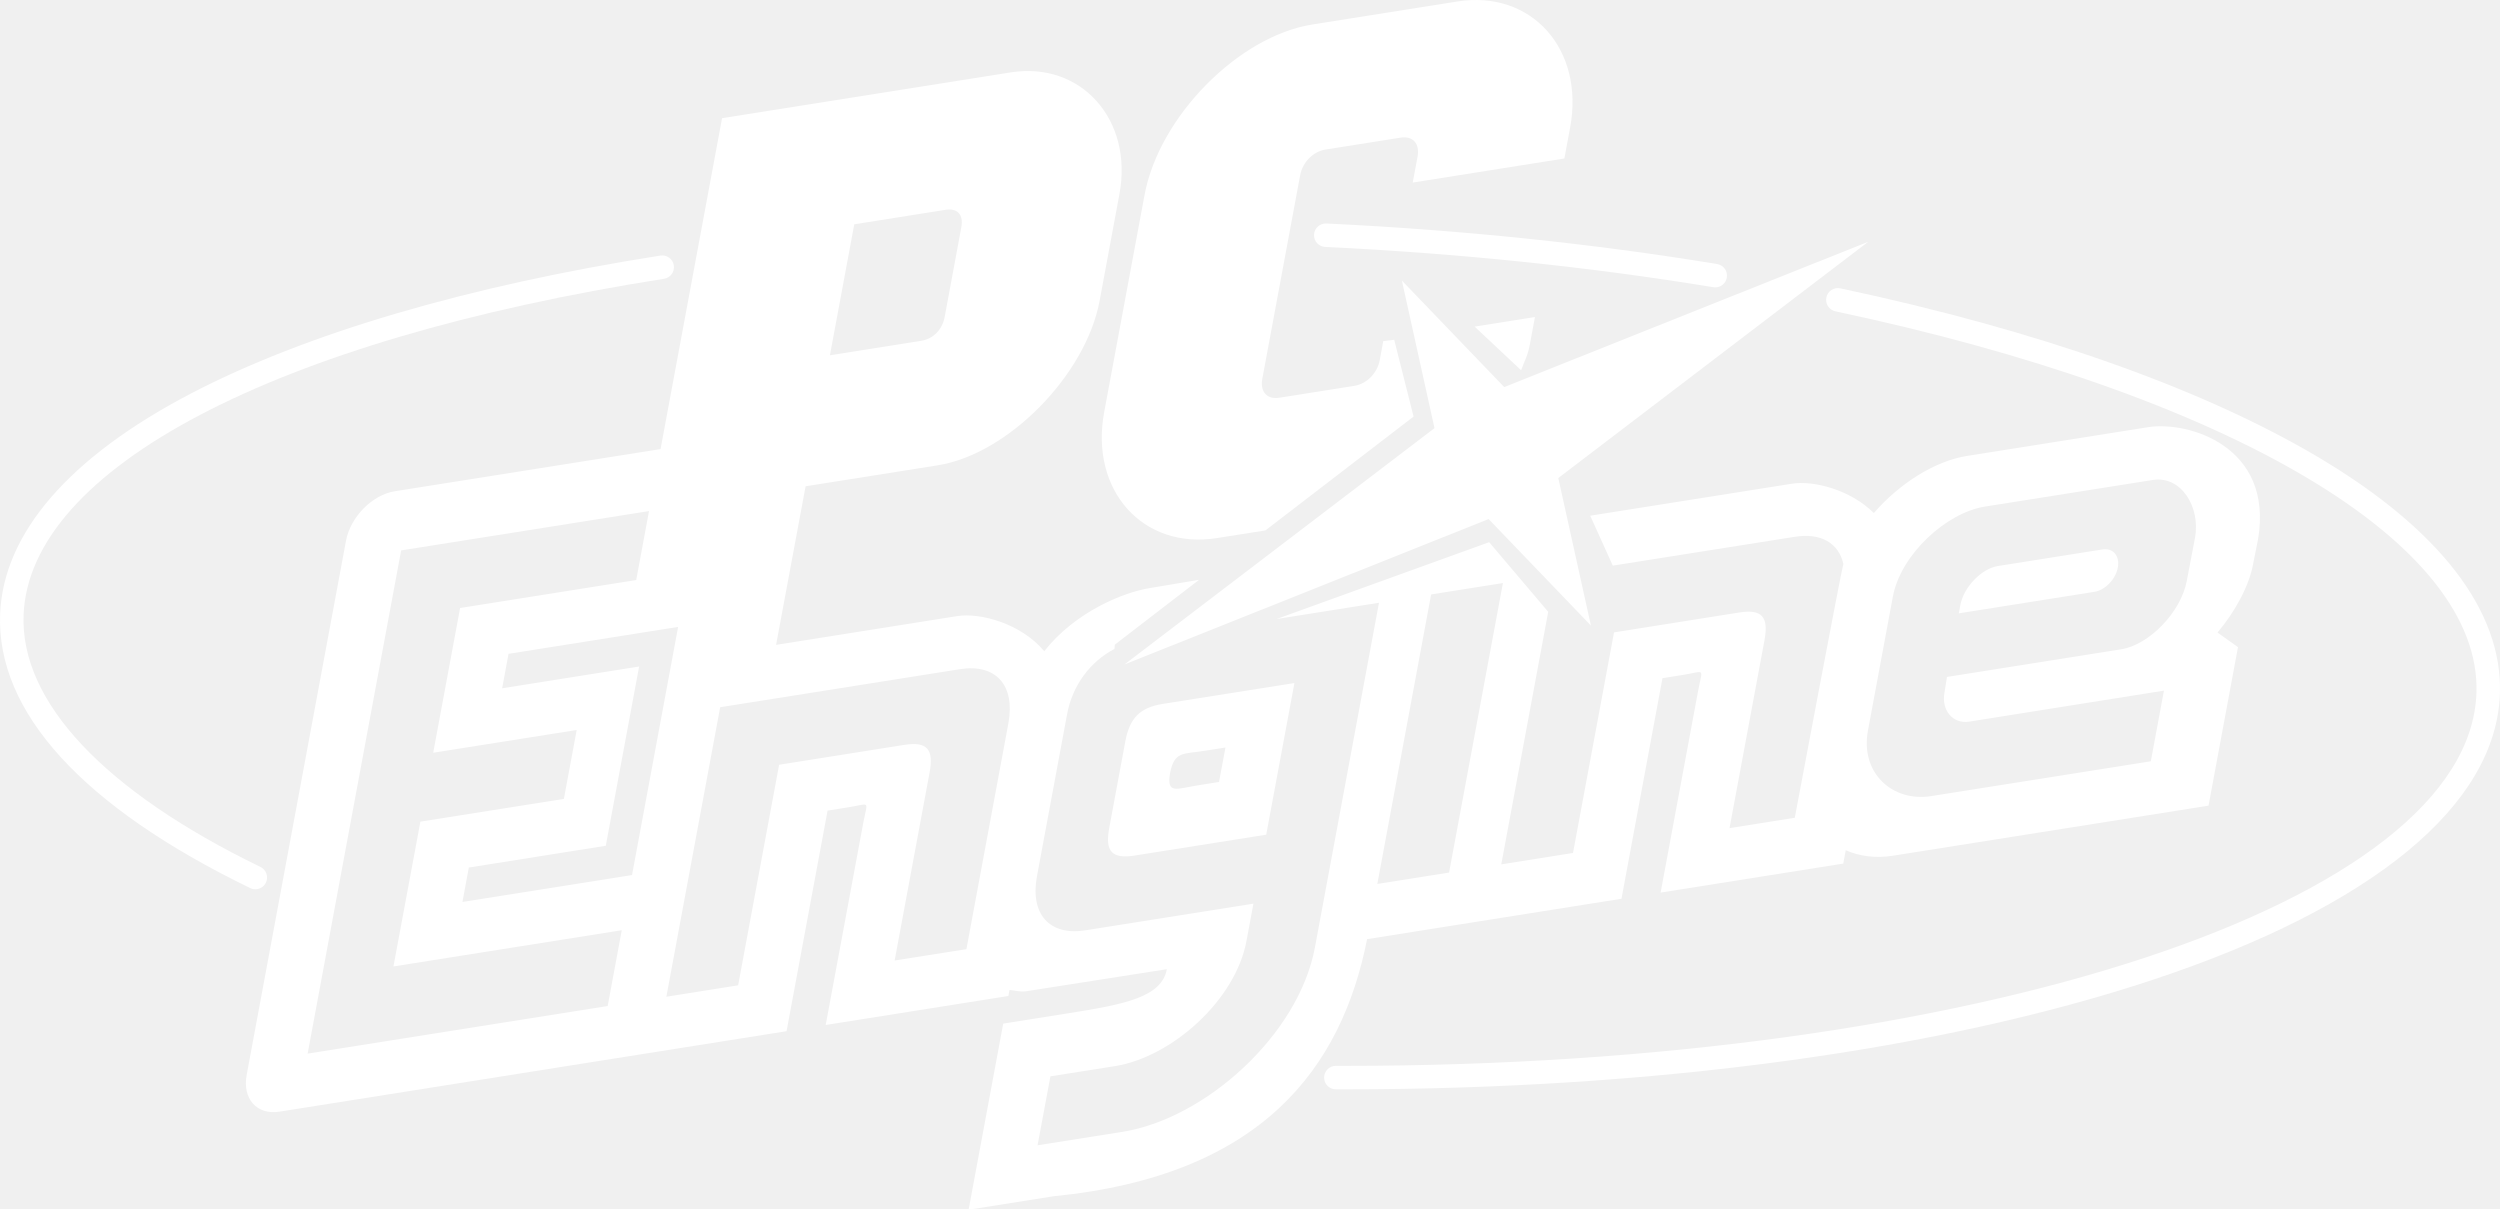
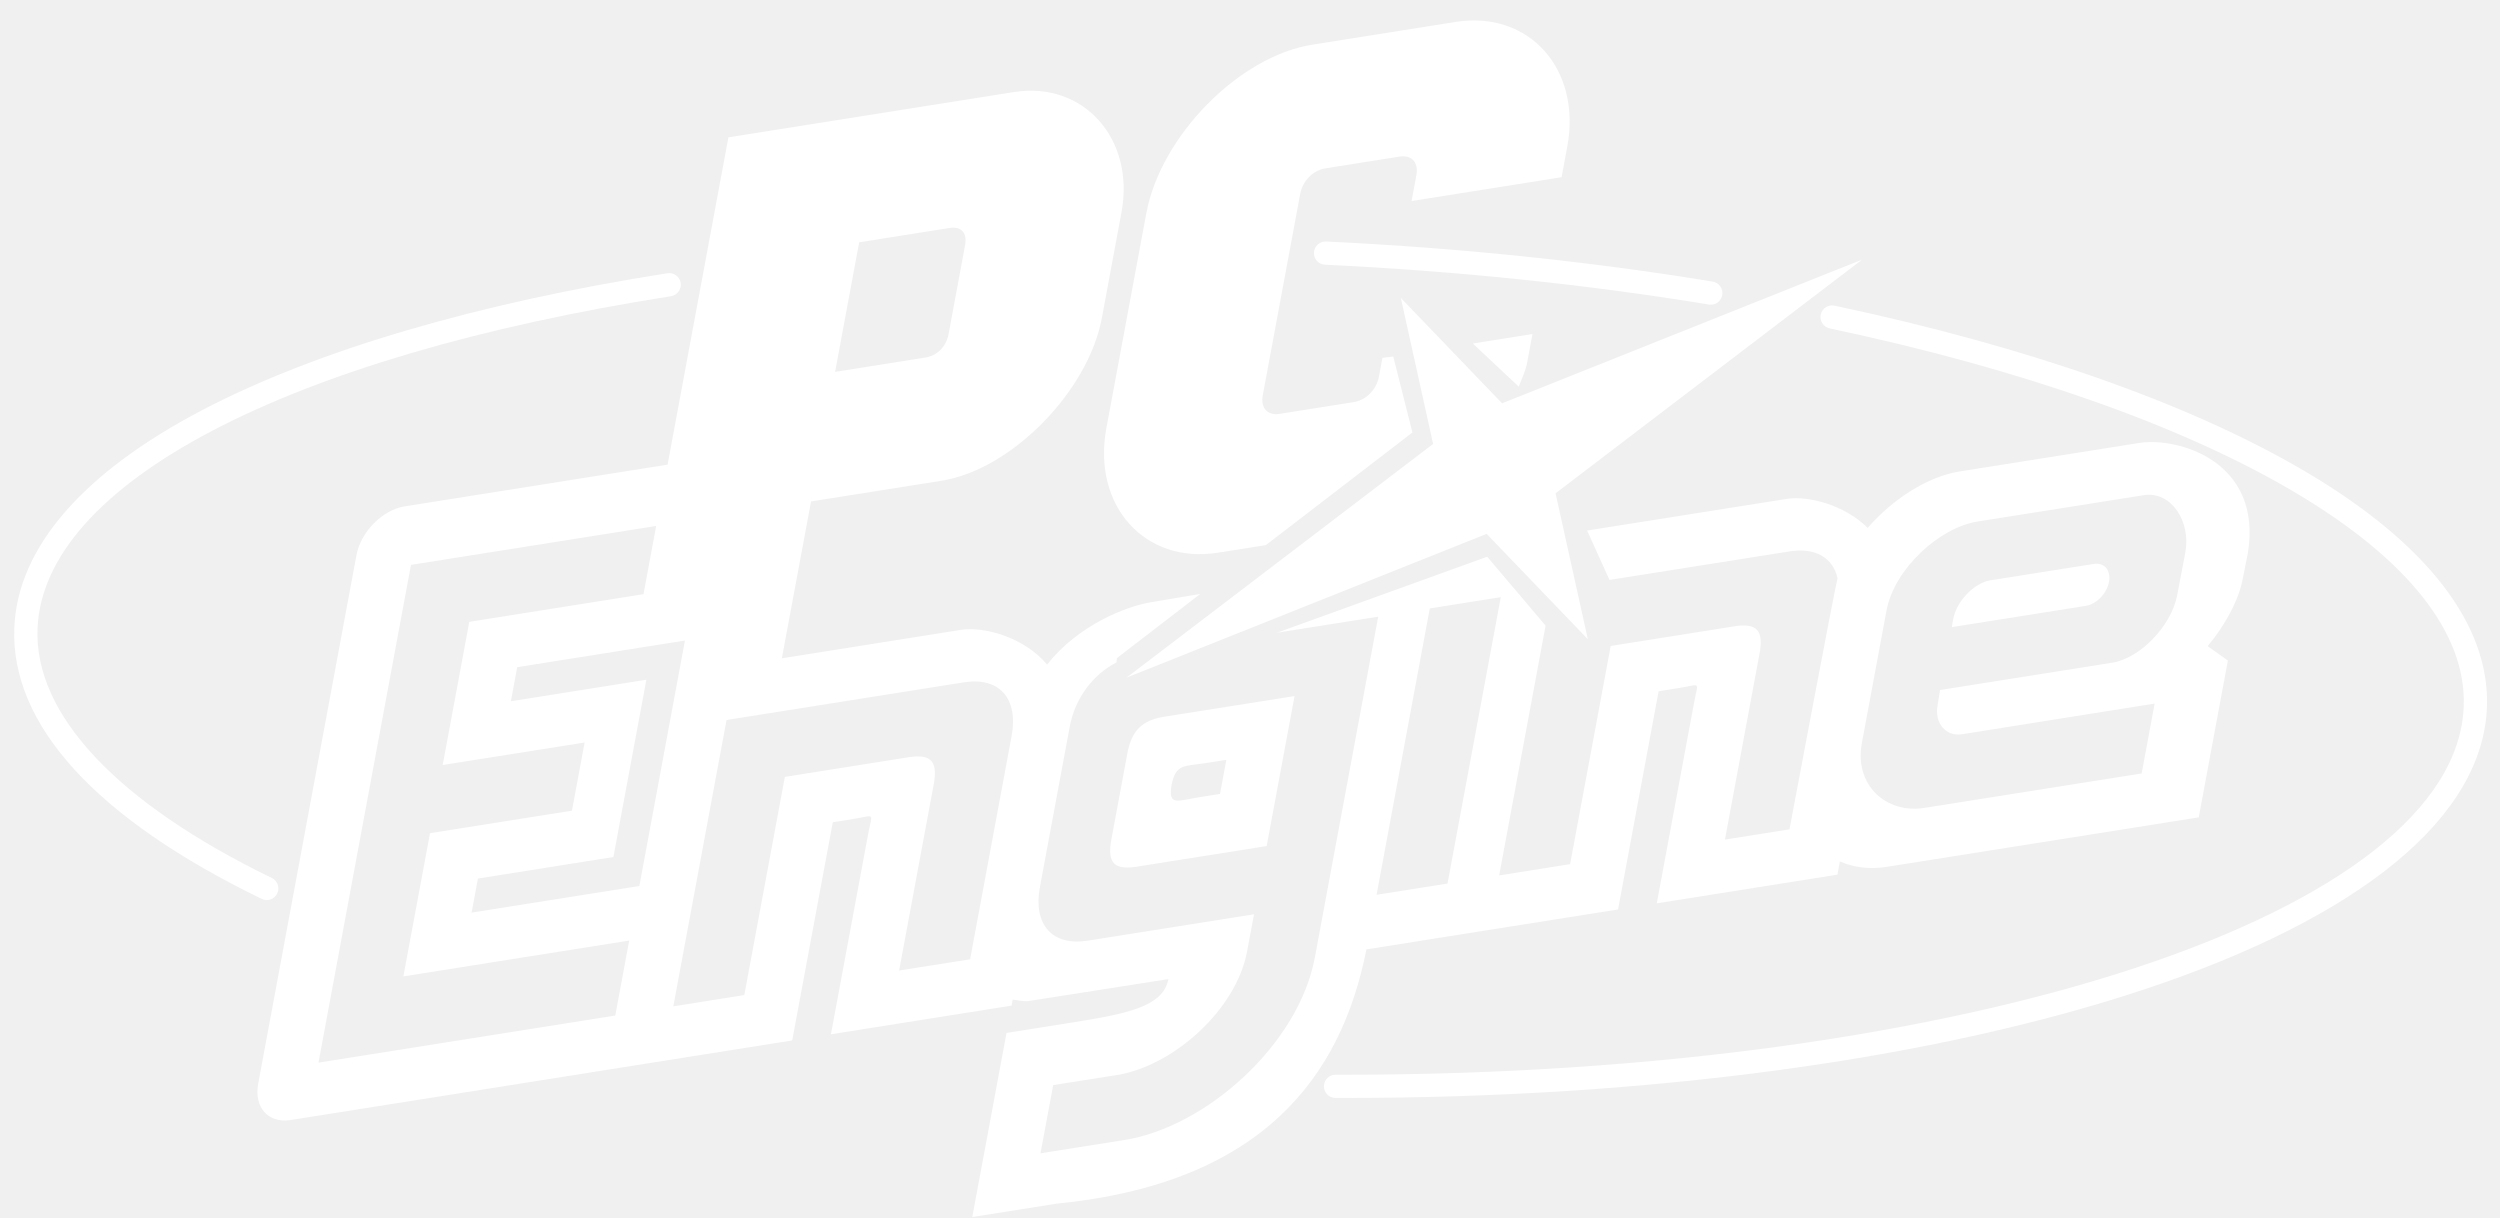
- <svg xmlns="http://www.w3.org/2000/svg" viewBox="0 0 600 290" version="1.1">
-   <g id="surface1">
-     <path d="M 61.278 213.427 C 60.863 213.427 60.445 213.333 60.048 213.138 C 19.855 193.631 -0.899 170.889 0.03 147.367 C 0.785 128.005 16.586 109.725 45.726 94.495 C 73.371 80.05 112.366 68.585 158.495 61.337 C 160.035 61.097 161.476 62.149 161.716 63.686 C 161.96 65.223 160.907 66.664 159.37 66.907 C 65.927 81.581 7.031 112.498 5.663 147.592 C 4.839 168.398 25.028 189.878 62.511 208.07 C 63.909 208.75 64.493 210.431 63.813 211.839 C 63.326 212.84 62.321 213.427 61.278 213.427 Z" id="path7" style="fill-opacity: 1; fill: rgb(255, 255, 255);" />
-     <path d="M 411.664 68.967 C 411.511 68.967 411.357 68.955 411.201 68.931 C 381.508 64.056 350.169 60.802 318.046 59.265 C 316.488 59.193 315.288 57.873 315.364 56.315 C 315.439 54.763 316.783 53.575 318.314 53.638 C 350.654 55.184 382.214 58.459 412.118 63.37 C 413.652 63.62 414.695 65.07 414.44 66.606 C 414.211 67.99 413.02 68.967 411.664 68.967 Z" id="path11" style="fill-opacity: 1; fill: rgb(255, 255, 255);" />
-     <path d="M 322.955 261.439 C 322.167 261.439 321.385 261.439 320.594 261.435 C 319.036 261.432 317.785 260.169 317.788 258.611 C 317.794 257.057 319.048 255.802 320.603 255.802 C 320.606 255.802 320.609 255.802 320.615 255.802 C 321.388 255.805 322.179 255.805 322.958 255.805 C 473.772 255.808 592.779 216.606 594.349 166.224 C 594.899 148.591 580.737 130.705 553.383 114.501 C 526.148 98.36 487.11 84.603 440.503 74.718 C 438.981 74.396 438.01 72.898 438.328 71.376 C 438.65 69.855 440.151 68.886 441.673 69.205 C 488.873 79.217 528.496 93.202 556.256 109.653 C 585.48 126.97 600.601 146.594 599.982 166.398 C 599.149 193.192 569.549 217.616 516.641 235.162 C 465.483 252.124 396.78 261.439 322.955 261.439 Z" id="path15" style="fill-opacity: 1; fill: rgb(255, 255, 255);" />
-     <polygon points="373.989 114.726 448.389 58.014 361.006 92.895 336.449 67.334 344.278 102.754 269.881 159.463 357.267 124.573 381.82 150.134" id="polygon17" style="fill-opacity: 1; fill: rgb(255, 255, 255);" />
-     <path d="M 280.816 185.52 C 281.884 180.269 283.83 181.033 289.153 180.185 L 294.11 179.406 L 292.567 187.67 L 287.61 188.461 C 282.287 189.307 279.941 190.729 280.816 185.52 Z M 270.071 177.953 L 266.215 198.705 C 265.159 204.371 266.871 206.194 272.323 205.331 L 303.893 200.323 L 310.66 163.932 L 279.087 168.934 C 273.635 169.797 271.117 172.29 270.071 177.953 Z M 470.485 145.199 L 470.115 147.204 L 502.68 142.035 C 505.251 141.623 507.754 139.024 508.28 136.215 C 508.794 133.406 507.14 131.46 504.569 131.872 L 496.205 133.193 L 482.861 135.316 L 479.48 135.845 C 475.567 136.471 471.276 140.931 470.485 145.199 Z M 242.008 239.039 L 242.272 237.592 C 243.391 237.676 244.892 238.109 246.203 237.914 L 280.047 232.606 C 278.789 239.357 269.872 241.051 256.26 243.207 L 240.772 245.667 L 232.465 290.332 L 252.817 287.105 C 302.922 282.16 321.983 256.263 328.103 225.394 L 389.156 215.703 L 398.993 162.765 L 403.959 161.971 C 409.399 161.108 408.596 160.125 407.553 165.779 L 398.548 214.218 L 442.38 207.261 L 442.978 204.052 C 446.286 205.511 450.154 206.025 454.244 205.382 L 530.048 193.358 L 537.116 155.31 L 532.205 151.812 C 536.46 146.768 539.778 140.6 540.74 135.421 L 541.934 129.421 C 545.717 106.979 525.026 101.018 515.582 102.519 L 472.082 109.421 C 464.376 110.645 455.895 116.014 449.721 123.126 C 444.013 117.472 435.204 115.274 430.079 116.089 L 381.649 123.77 L 387.072 135.752 L 430.747 128.832 C 437.047 127.827 441.255 130.341 442.41 135.331 C 441.943 136.651 430.747 196.266 430.747 196.266 L 415.086 198.753 L 423.483 153.62 C 424.524 147.968 422.816 146.14 417.378 147.006 L 387.366 151.773 L 377.52 204.711 L 360.305 207.451 L 371.571 146.838 L 357.4 130.122 L 306.386 148.564 L 330.564 144.726 L 330.955 144.672 L 315.58 227.388 C 311.673 248.398 289.253 268.491 269.364 271.649 L 249.015 274.873 L 252.101 258.32 L 267.58 255.872 C 281.189 253.706 296.51 240.085 299.153 225.842 L 300.822 216.879 L 260.513 223.273 C 251.869 224.648 247.178 219.397 248.877 210.266 L 256.107 171.382 C 257.385 164.471 261.698 158.735 267.466 155.752 L 267.559 154.714 L 287.785 139.15 L 275.971 141.138 C 269.683 142.131 258.029 146.844 250.621 156.29 C 245.021 149.607 235.226 146.991 229.71 147.866 L 186.261 154.768 L 193.343 116.708 L 225.042 111.677 C 241.914 109.006 260.585 90.026 263.905 72.203 L 268.669 46.555 C 271.986 28.721 259.445 14.697 242.57 17.374 L 173.295 28.363 L 158.534 107.779 L 94.745 117.902 C 89.347 118.76 84.093 124.083 83.037 129.788 L 59.197 258.007 C 58.141 263.715 61.66 267.652 67.058 266.801 L 188.775 247.487 L 198.621 194.549 L 203.578 193.755 C 209.03 192.901 208.227 191.92 207.169 197.571 L 198.167 245.995 L 242.008 239.039 Z M 151.686 210.013 L 110.986 216.47 L 112.517 208.209 L 145.389 202.982 L 153.389 159.965 L 120.517 165.189 L 122.047 156.919 L 162.748 150.459 L 151.686 210.013 Z M 149.223 223.252 L 145.843 241.448 L 73.834 252.87 L 96.276 132.098 L 155.764 122.66 L 152.691 139.208 L 110.423 145.92 L 103.969 180.66 L 138.405 175.198 L 135.332 191.737 L 100.893 197.198 L 94.426 231.95 L 149.223 223.252 Z M 231.939 227.8 L 214.715 230.521 L 223.102 185.403 C 224.161 179.746 222.45 177.911 216.997 178.774 L 186.988 183.541 L 177.151 236.479 L 159.927 239.216 L 172.841 169.737 L 173.241 169.671 L 230.375 160.606 C 239.018 159.232 243.707 164.474 242.008 173.613 L 231.939 227.8 Z M 343.866 142.6 L 360.699 139.935 L 347.776 209.418 L 330.561 212.146 L 343.472 142.672 L 343.866 142.6 Z M 448.307 175.346 L 454.283 143.205 C 456.178 133.039 467.104 123.054 476.409 121.575 L 516.68 115.193 C 523.465 114.113 528.178 121.692 526.794 129.105 L 524.818 139.451 C 523.432 146.868 515.856 154.75 509.077 155.83 L 467.276 162.465 L 466.674 166.218 C 465.88 170.483 468.71 173.815 472.623 173.192 L 519.345 165.752 L 516.196 182.708 L 463.489 191.063 C 454.181 192.537 446.425 185.52 448.307 175.346 Z M 199.181 85.268 L 205.024 53.831 L 226.94 50.354 C 229.815 49.9 231.283 51.539 230.711 54.57 L 226.718 76.086 C 226.146 79.127 223.972 81.334 221.096 81.791 L 199.181 85.268 Z" id="path21" style="fill-opacity: 1; fill: rgb(255, 255, 255);" />
-     <path d="M 339.258 99.975 L 334.609 81.548 L 331.983 81.863 L 331.141 86.408 C 330.558 89.56 328.025 92.122 325.054 92.6 L 307.048 95.454 C 304.074 95.93 302.374 94.026 302.961 90.877 L 312.034 42.071 C 312.618 38.934 315.15 36.366 318.119 35.891 L 336.127 33.037 C 339.099 32.564 340.798 34.465 340.212 37.602 L 339.051 43.816 L 375.451 38.035 L 376.834 30.595 C 380.323 11.819 367.559 -2.455 349.785 0.354 L 314.958 5.882 C 297.195 8.703 278.179 28.02 274.69 46.796 L 265.003 98.91 C 261.517 117.686 274.281 131.959 292.056 129.138 L 303.695 127.301 L 339.258 99.975 Z" id="path25" style="fill-opacity: 1; fill: rgb(255, 255, 255);" />
-     <path d="M 365.063 88.859 C 366.013 86.303 366.669 85.331 367.156 82.709 L 368.392 76.083 L 353.908 78.387 L 365.063 88.859 Z" id="path27" style="fill-opacity: 1; fill: rgb(255, 255, 255);" />
+ <svg xmlns="http://www.w3.org/2000/svg" width="100%" height="100%" viewBox="0 0 234 114" version="1.1" xml:space="preserve" style="fill-rule:evenodd;clip-rule:evenodd;stroke-linejoin:round;stroke-miterlimit:2;">
+   <g transform="matrix(1,0,0,1,-243,-1567)">
+     <g id="pcengine.afdesign" transform="matrix(1,0,0,1,360,1624.44)">
+       <g transform="matrix(1,0,0,1,-319.942,-59.5264)">
+         <g transform="matrix(0.893619,0,0,0.893619,51.9144,-69.7236)">
+           <g id="path7" transform="matrix(0.431689,0,0,0.431689,170.493,82.4999)">
+             <path d="M61.278,213.427C60.863,213.427 60.445,213.333 60.048,213.138C19.855,193.631 -0.899,170.889 0.03,147.367C0.785,128.005 16.586,109.725 45.726,94.495C73.371,80.05 112.366,68.585 158.495,61.337C160.035,61.097 161.476,62.149 161.716,63.686C161.96,65.223 160.907,66.664 159.37,66.907C65.927,81.581 7.031,112.498 5.663,147.592C4.839,168.398 25.028,189.878 62.511,208.07C63.909,208.75 64.493,210.431 63.813,211.839C63.326,212.84 62.321,213.427 61.278,213.427Z" style="fill:white;fill-rule:nonzero;" />
+           </g>
+           <g id="path11" transform="matrix(0.431689,0,0,0.431689,170.493,82.4999)">
+             <path d="M411.664,68.967C411.511,68.967 411.357,68.955 411.201,68.931C381.508,64.056 350.169,60.802 318.046,59.265C316.488,59.193 315.288,57.873 315.364,56.315C315.439,54.763 316.783,53.575 318.314,53.638C350.654,55.184 382.214,58.459 412.118,63.37C413.652,63.62 414.695,65.07 414.44,66.606C414.211,67.99 413.02,68.967 411.664,68.967Z" style="fill:white;fill-rule:nonzero;" />
+           </g>
+           <g id="path15" transform="matrix(0.431689,0,0,0.431689,170.493,82.4999)">
+             <path d="M322.955,261.439C322.167,261.439 321.385,261.439 320.594,261.435C319.036,261.432 317.785,260.169 317.788,258.611C317.794,257.057 319.048,255.802 320.603,255.802L320.615,255.802C321.388,255.805 322.179,255.805 322.958,255.805C473.772,255.808 592.779,216.606 594.349,166.224C594.899,148.591 580.737,130.705 553.383,114.501C526.148,98.36 487.11,84.603 440.503,74.718C438.981,74.396 438.01,72.898 438.328,71.376C438.65,69.855 440.151,68.886 441.673,69.205C488.873,79.217 528.496,93.202 556.256,109.653C585.48,126.97 600.601,146.594 599.982,166.398C599.149,193.192 569.549,217.616 516.641,235.162C465.483,252.124 396.78,261.439 322.955,261.439Z" style="fill:white;fill-rule:nonzero;" />
+           </g>
+           <g id="polygon17" transform="matrix(0.431689,0,0,0.431689,170.493,82.4999)">
+             <path d="M373.989,114.726L448.389,58.014L361.006,92.895L336.449,67.334L344.278,102.754L269.881,159.463L357.267,124.573L381.82,150.134L373.989,114.726Z" style="fill:white;fill-rule:nonzero;" />
+           </g>
+           <g id="path21" transform="matrix(0.431689,0,0,0.431689,170.493,82.4999)">
+             <path d="M280.816,185.52C281.884,180.269 283.83,181.033 289.153,180.185L294.11,179.406L292.567,187.67L287.61,188.461C282.287,189.307 279.941,190.729 280.816,185.52ZM270.071,177.953L266.215,198.705C265.159,204.371 266.871,206.194 272.323,205.331L303.893,200.323L310.66,163.932L279.087,168.934C273.635,169.797 271.117,172.29 270.071,177.953ZM470.485,145.199L470.115,147.204L502.68,142.035C505.251,141.623 507.754,139.024 508.28,136.215C508.794,133.406 507.14,131.46 504.569,131.872L496.205,133.193L482.861,135.316L479.48,135.845C475.567,136.471 471.276,140.931 470.485,145.199ZM242.008,239.039L242.272,237.592C243.391,237.676 244.892,238.109 246.203,237.914L280.047,232.606C278.789,239.357 269.872,241.051 256.26,243.207L240.772,245.667L232.465,290.332L252.817,287.105C302.922,282.16 321.983,256.263 328.103,225.394L389.156,215.703L398.993,162.765L403.959,161.971C409.399,161.108 408.596,160.125 407.553,165.779L398.548,214.218L442.38,207.261L442.978,204.052C446.286,205.511 450.154,206.025 454.244,205.382L530.048,193.358L537.116,155.31L532.205,151.812C536.46,146.768 539.778,140.6 540.74,135.421L541.934,129.421C545.717,106.979 525.026,101.018 515.582,102.519L472.082,109.421C464.376,110.645 455.895,116.014 449.721,123.126C444.013,117.472 435.204,115.274 430.079,116.089L381.649,123.77L387.072,135.752L430.747,128.832C437.047,127.827 441.255,130.341 442.41,135.331C441.943,136.651 430.747,196.266 430.747,196.266L415.086,198.753L423.483,153.62C424.524,147.968 422.816,146.14 417.378,147.006L387.366,151.773L377.52,204.711L360.305,207.451L371.571,146.838L357.4,130.122L306.386,148.564L330.564,144.726L330.955,144.672L315.58,227.388C311.673,248.398 289.253,268.491 269.364,271.649L249.015,274.873L252.101,258.32L267.58,255.872C281.189,253.706 296.51,240.085 299.153,225.842L300.822,216.879L260.513,223.273C251.869,224.648 247.178,219.397 248.877,210.266L256.107,171.382C257.385,164.471 261.698,158.735 267.466,155.752L267.559,154.714L287.785,139.15L275.971,141.138C269.683,142.131 258.029,146.844 250.621,156.29C245.021,149.607 235.226,146.991 229.71,147.866L186.261,154.768L193.343,116.708L225.042,111.677C241.914,109.006 260.585,90.026 263.905,72.203L268.669,46.555C271.986,28.721 259.445,14.697 242.57,17.374L173.295,28.363L158.534,107.779L94.745,117.902C89.347,118.76 84.093,124.083 83.037,129.788L59.197,258.007C58.141,263.715 61.66,267.652 67.058,266.801L188.775,247.487L198.621,194.549L203.578,193.755C209.03,192.901 208.227,191.92 207.169,197.571L198.167,245.995L242.008,239.039ZM151.686,210.013L110.986,216.47L112.517,208.209L145.389,202.982L153.389,159.965L120.517,165.189L122.047,156.919L162.748,150.459L151.686,210.013ZM149.223,223.252L145.843,241.448L73.834,252.87L96.276,132.098L155.764,122.66L152.691,139.208L110.423,145.92L103.969,180.66L138.405,175.198L135.332,191.737L100.893,197.198L94.426,231.95L149.223,223.252ZM231.939,227.8L214.715,230.521L223.102,185.403C224.161,179.746 222.45,177.911 216.997,178.774L186.988,183.541L177.151,236.479L159.927,239.216L172.841,169.737L173.241,169.671L230.375,160.606C239.018,159.232 243.707,164.474 242.008,173.613L231.939,227.8ZM343.866,142.6L360.699,139.935L347.776,209.418L330.561,212.146L343.472,142.672L343.866,142.6ZM448.307,175.346L454.283,143.205C456.178,133.039 467.104,123.054 476.409,121.575L516.68,115.193C523.465,114.113 528.178,121.692 526.794,129.105L524.818,139.451C523.432,146.868 515.856,154.75 509.077,155.83L467.276,162.465L466.674,166.218C465.88,170.483 468.71,173.815 472.623,173.192L519.345,165.752L516.196,182.708L463.489,191.063C454.181,192.537 446.425,185.52 448.307,175.346ZM199.181,85.268L205.024,53.831L226.94,50.354C229.815,49.9 231.283,51.539 230.711,54.57L226.718,76.086C226.146,79.127 223.972,81.334 221.096,81.791L199.181,85.268Z" style="fill:white;fill-rule:nonzero;" />
+           </g>
+           <g id="path25" transform="matrix(0.431689,0,0,0.431689,170.493,82.4999)">
+             <path d="M339.258,99.975L334.609,81.548L331.983,81.863L331.141,86.408C330.558,89.56 328.025,92.122 325.054,92.6L307.048,95.454C304.074,95.93 302.374,94.026 302.961,90.877L312.034,42.071C312.618,38.934 315.15,36.366 318.119,35.891L336.127,33.037C339.099,32.564 340.798,34.465 340.212,37.602L339.051,43.816L375.451,38.035L376.834,30.595C380.323,11.819 367.559,-2.455 349.785,0.354L314.958,5.882C297.195,8.703 278.179,28.02 274.69,46.796L265.003,98.91C261.517,117.686 274.281,131.959 292.056,129.138L303.695,127.301L339.258,99.975Z" style="fill:white;fill-rule:nonzero;" />
+           </g>
+           <g id="path27" transform="matrix(0.431689,0,0,0.431689,170.493,82.4999)">
+             <path d="M365.063,88.859C366.013,86.303 366.669,85.331 367.156,82.709L368.392,76.083L353.908,78.387L365.063,88.859Z" style="fill:white;fill-rule:nonzero;" />
+           </g>
+         </g>
+       </g>
+     </g>
  </g>
</svg>
